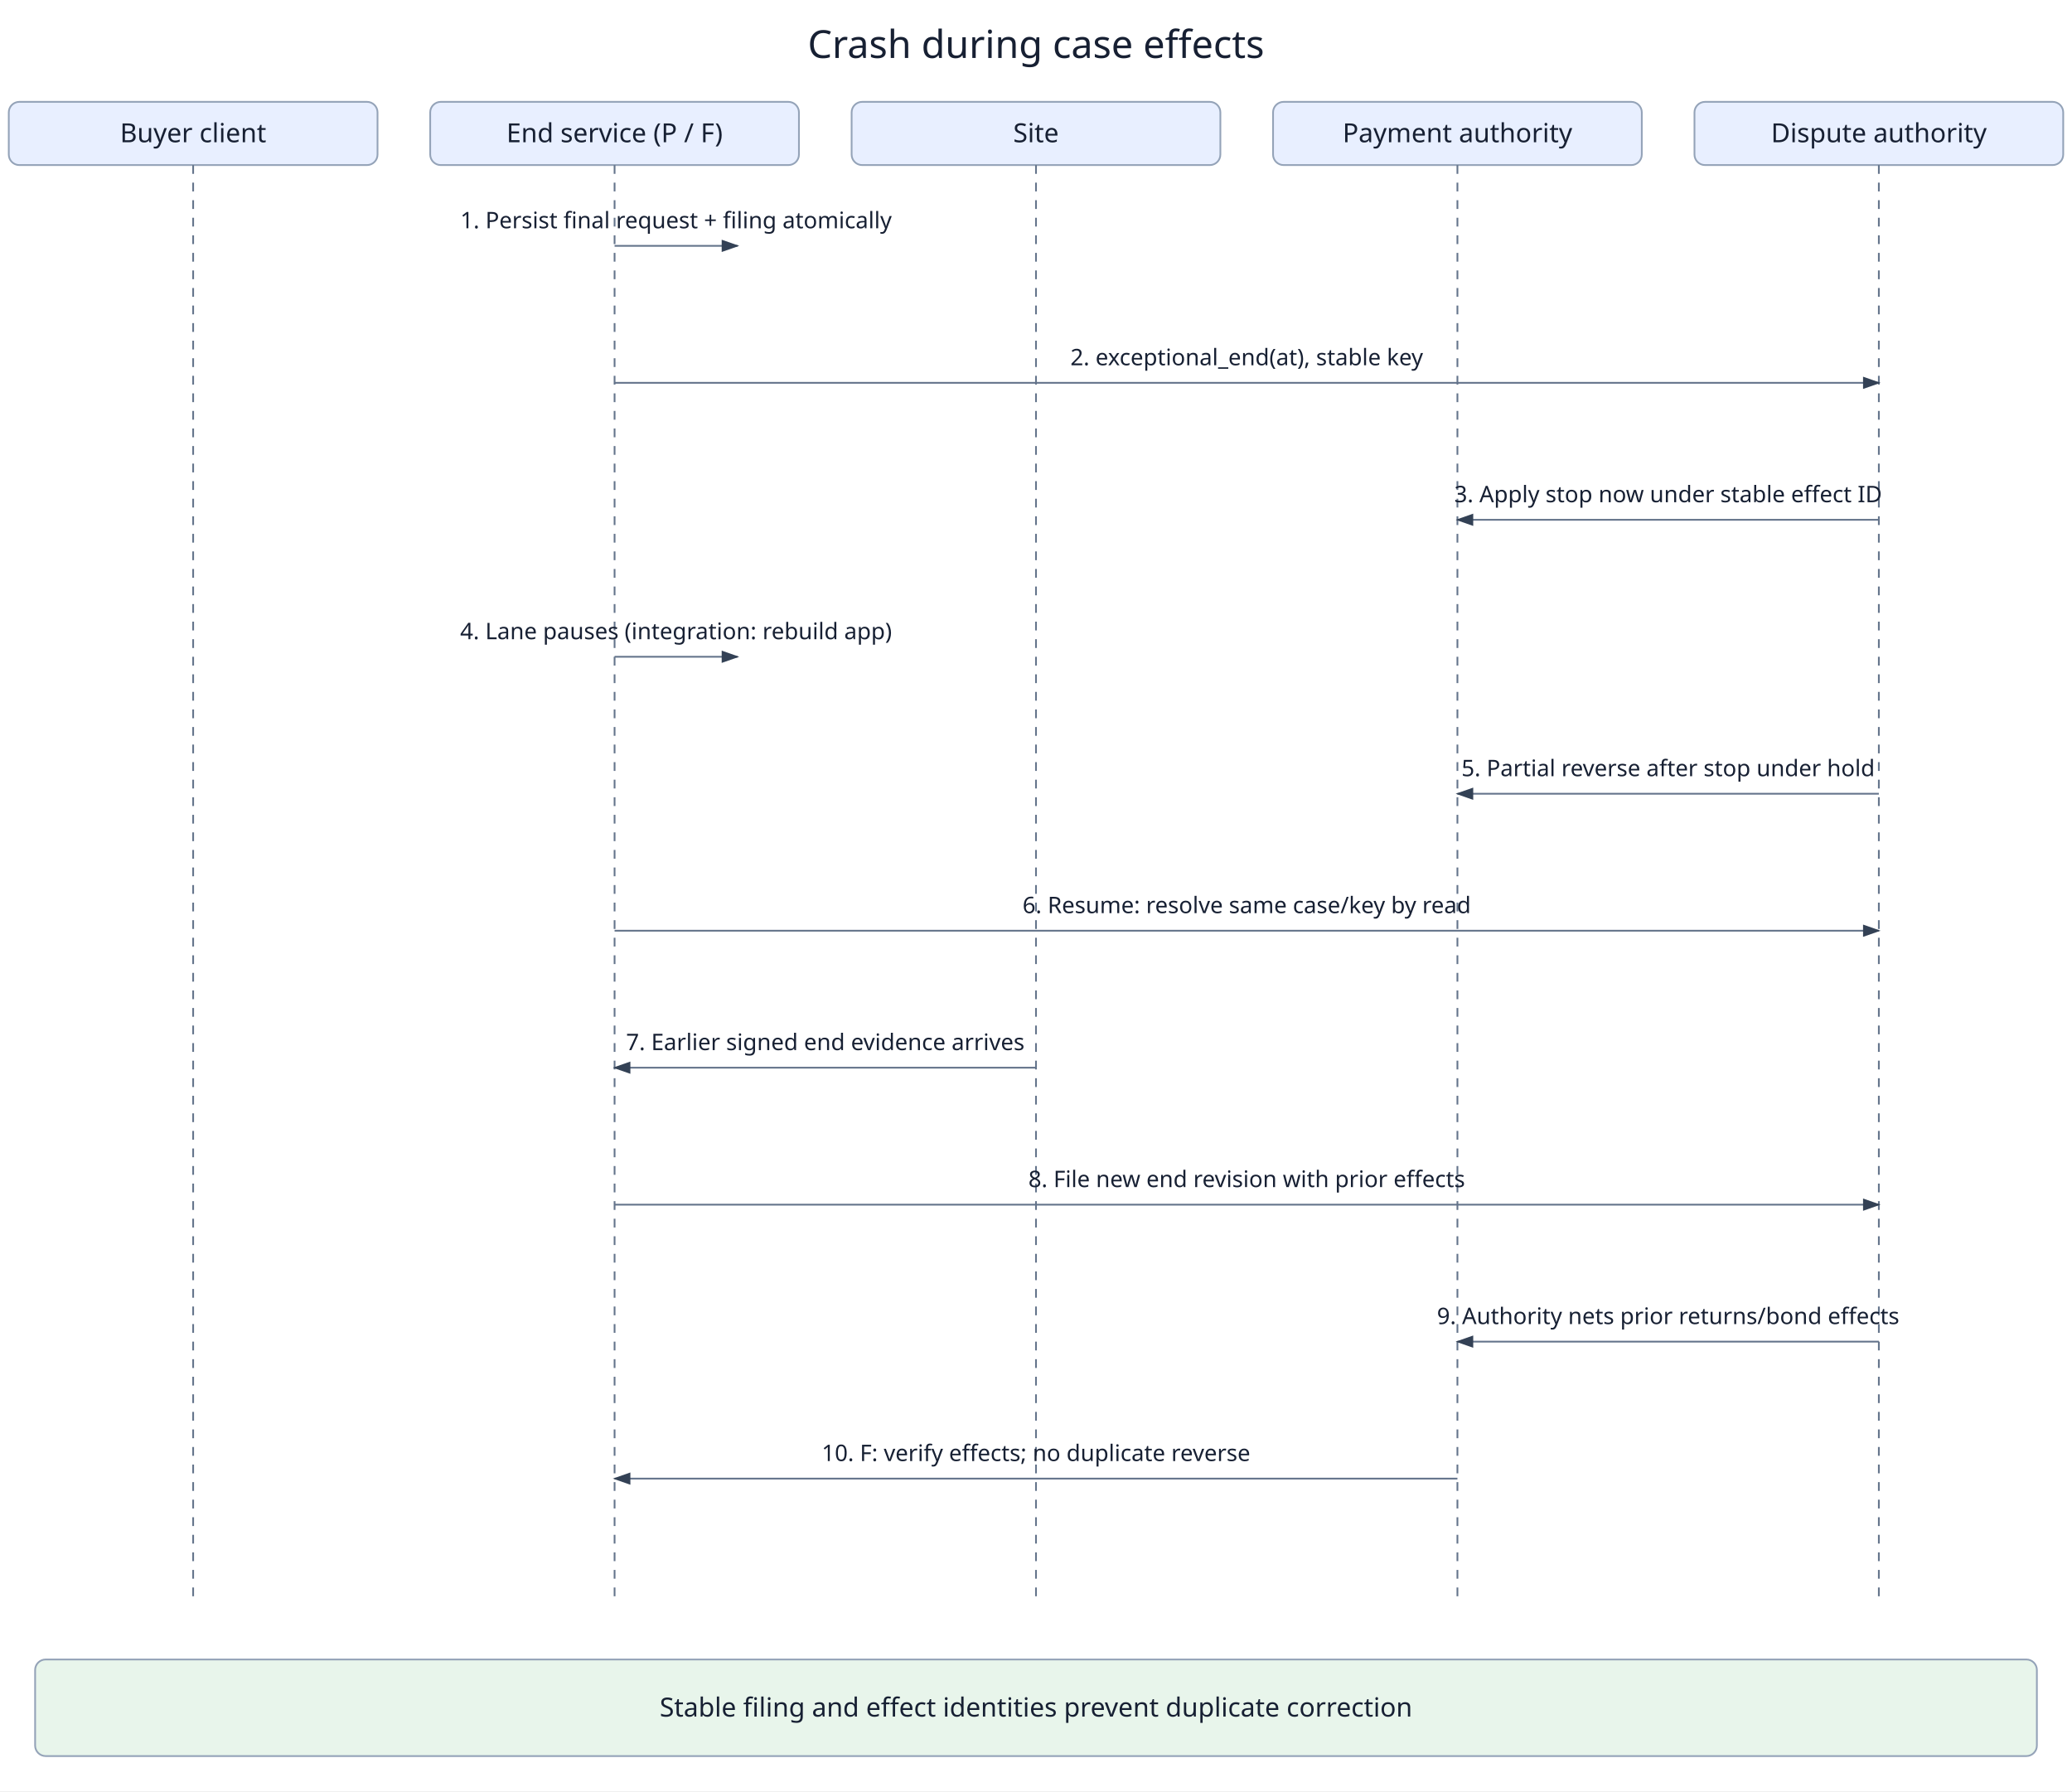
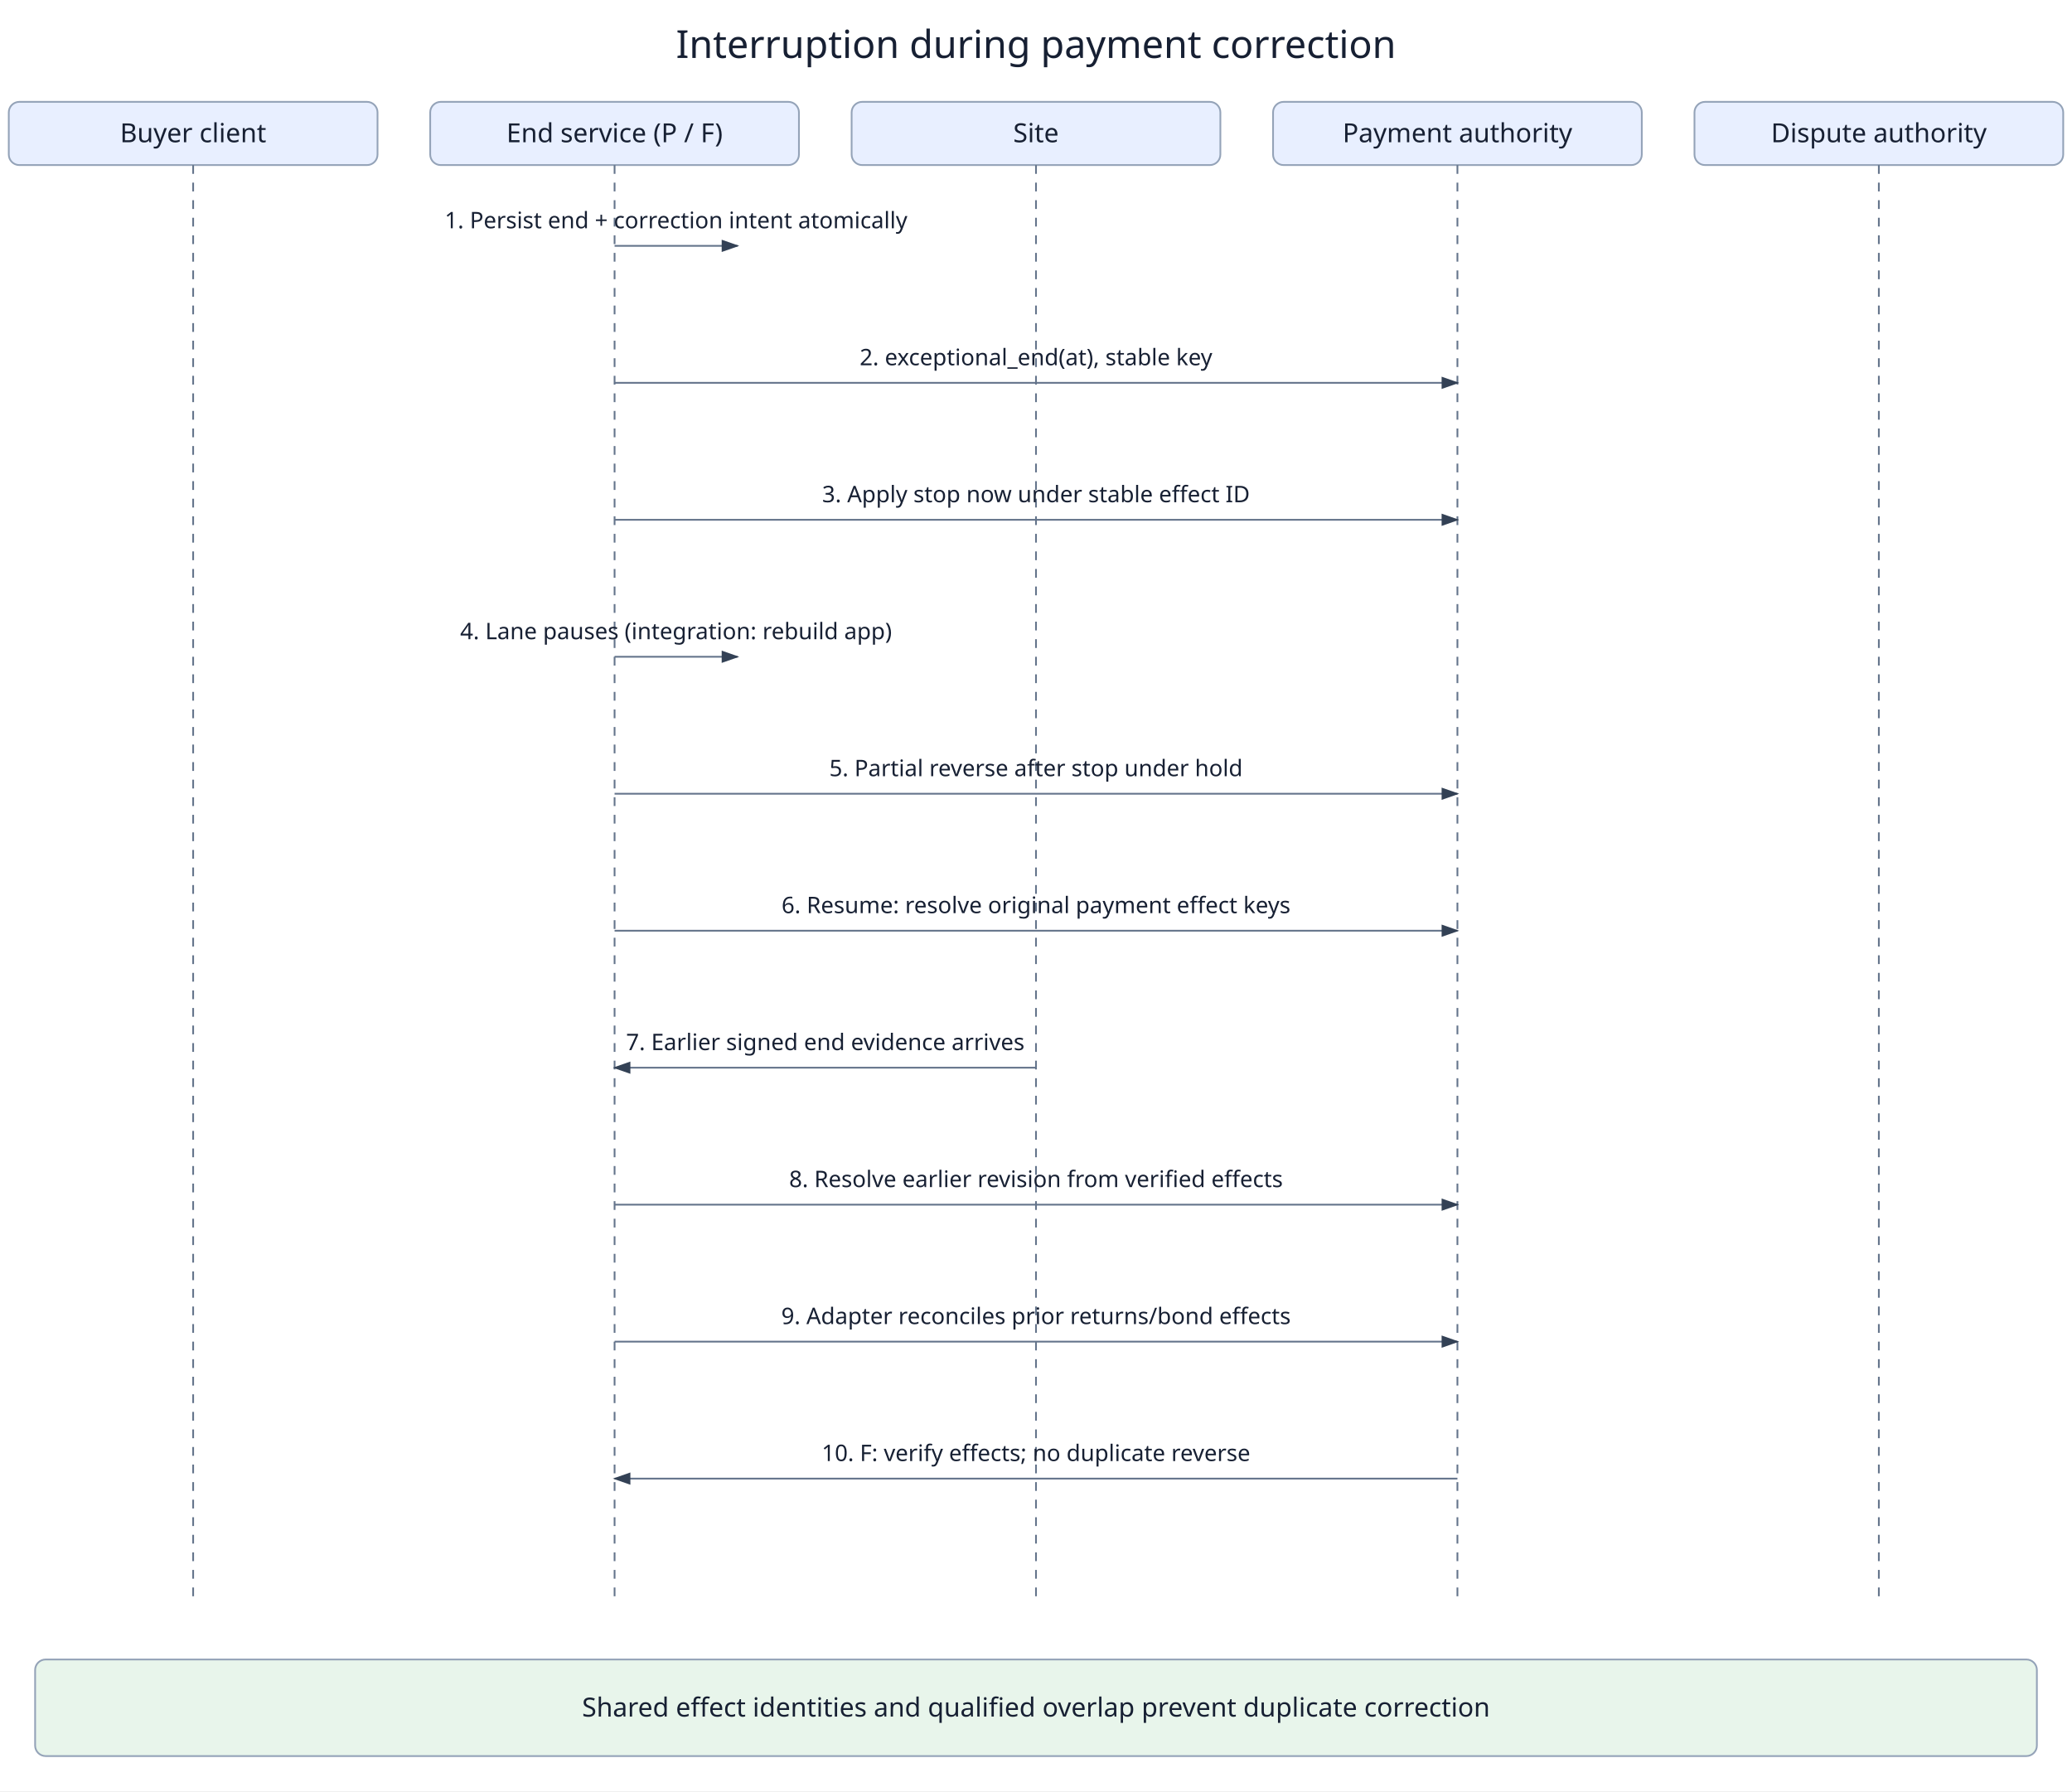
- <svg xmlns="http://www.w3.org/2000/svg" width="1180" height="1020" viewBox="0 0 1180 1020" content="&lt;mxfile host=&quot;app.diagrams.net&quot;&gt;&lt;diagram name=&quot;Crash during case effects&quot; id=&quot;03-crash-during-case-effects&quot;&gt;&lt;mxGraphModel pageWidth=&quot;1180&quot; pageHeight=&quot;1020&quot;&gt;&lt;root&gt;&lt;mxCell id=&quot;0&quot; /&gt;&lt;mxCell id=&quot;1&quot; parent=&quot;0&quot; /&gt;&lt;mxCell id=&quot;title&quot; value=&quot;Crash during case effects&quot; style=&quot;text;fontSize=22;align=center;&quot; vertex=&quot;1&quot; parent=&quot;1&quot;&gt;&lt;mxGeometry x=&quot;20&quot; y=&quot;10&quot; width=&quot;1140&quot; height=&quot;36&quot; as=&quot;geometry&quot; /&gt;&lt;/mxCell&gt;&lt;mxCell id=&quot;head0&quot; value=&quot;Buyer client&quot; style=&quot;rounded=1;fillColor=#e8efff;fontSize=15;&quot; vertex=&quot;1&quot; parent=&quot;1&quot;&gt;&lt;mxGeometry x=&quot;5&quot; y=&quot;58&quot; width=&quot;210&quot; height=&quot;36&quot; as=&quot;geometry&quot; /&gt;&lt;/mxCell&gt;&lt;mxCell id=&quot;line0&quot; style=&quot;dashed=1;endArrow=none;strokeColor=#94a3b8;&quot; edge=&quot;1&quot; parent=&quot;1&quot;&gt;&lt;mxGeometry relative=&quot;1&quot; as=&quot;geometry&quot;&gt;&lt;mxPoint x=&quot;110&quot; y=&quot;94&quot; as=&quot;sourcePoint&quot; /&gt;&lt;mxPoint x=&quot;110&quot; y=&quot;910&quot; as=&quot;targetPoint&quot; /&gt;&lt;/mxGeometry&gt;&lt;/mxCell&gt;&lt;mxCell id=&quot;head1&quot; value=&quot;End service (P / F)&quot; style=&quot;rounded=1;fillColor=#e8efff;fontSize=15;&quot; vertex=&quot;1&quot; parent=&quot;1&quot;&gt;&lt;mxGeometry x=&quot;245&quot; y=&quot;58&quot; width=&quot;210&quot; height=&quot;36&quot; as=&quot;geometry&quot; /&gt;&lt;/mxCell&gt;&lt;mxCell id=&quot;line1&quot; style=&quot;dashed=1;endArrow=none;strokeColor=#94a3b8;&quot; edge=&quot;1&quot; parent=&quot;1&quot;&gt;&lt;mxGeometry relative=&quot;1&quot; as=&quot;geometry&quot;&gt;&lt;mxPoint x=&quot;350&quot; y=&quot;94&quot; as=&quot;sourcePoint&quot; /&gt;&lt;mxPoint x=&quot;350&quot; y=&quot;910&quot; as=&quot;targetPoint&quot; /&gt;&lt;/mxGeometry&gt;&lt;/mxCell&gt;&lt;mxCell id=&quot;head2&quot; value=&quot;Site&quot; style=&quot;rounded=1;fillColor=#e8efff;fontSize=15;&quot; vertex=&quot;1&quot; parent=&quot;1&quot;&gt;&lt;mxGeometry x=&quot;485&quot; y=&quot;58&quot; width=&quot;210&quot; height=&quot;36&quot; as=&quot;geometry&quot; /&gt;&lt;/mxCell&gt;&lt;mxCell id=&quot;line2&quot; style=&quot;dashed=1;endArrow=none;strokeColor=#94a3b8;&quot; edge=&quot;1&quot; parent=&quot;1&quot;&gt;&lt;mxGeometry relative=&quot;1&quot; as=&quot;geometry&quot;&gt;&lt;mxPoint x=&quot;590&quot; y=&quot;94&quot; as=&quot;sourcePoint&quot; /&gt;&lt;mxPoint x=&quot;590&quot; y=&quot;910&quot; as=&quot;targetPoint&quot; /&gt;&lt;/mxGeometry&gt;&lt;/mxCell&gt;&lt;mxCell id=&quot;head3&quot; value=&quot;Payment authority&quot; style=&quot;rounded=1;fillColor=#e8efff;fontSize=15;&quot; vertex=&quot;1&quot; parent=&quot;1&quot;&gt;&lt;mxGeometry x=&quot;725&quot; y=&quot;58&quot; width=&quot;210&quot; height=&quot;36&quot; as=&quot;geometry&quot; /&gt;&lt;/mxCell&gt;&lt;mxCell id=&quot;line3&quot; style=&quot;dashed=1;endArrow=none;strokeColor=#94a3b8;&quot; edge=&quot;1&quot; parent=&quot;1&quot;&gt;&lt;mxGeometry relative=&quot;1&quot; as=&quot;geometry&quot;&gt;&lt;mxPoint x=&quot;830&quot; y=&quot;94&quot; as=&quot;sourcePoint&quot; /&gt;&lt;mxPoint x=&quot;830&quot; y=&quot;910&quot; as=&quot;targetPoint&quot; /&gt;&lt;/mxGeometry&gt;&lt;/mxCell&gt;&lt;mxCell id=&quot;head4&quot; value=&quot;Dispute authority&quot; style=&quot;rounded=1;fillColor=#e8efff;fontSize=15;&quot; vertex=&quot;1&quot; parent=&quot;1&quot;&gt;&lt;mxGeometry x=&quot;965&quot; y=&quot;58&quot; width=&quot;210&quot; height=&quot;36&quot; as=&quot;geometry&quot; /&gt;&lt;/mxCell&gt;&lt;mxCell id=&quot;line4&quot; style=&quot;dashed=1;endArrow=none;strokeColor=#94a3b8;&quot; edge=&quot;1&quot; parent=&quot;1&quot;&gt;&lt;mxGeometry relative=&quot;1&quot; as=&quot;geometry&quot;&gt;&lt;mxPoint x=&quot;1070&quot; y=&quot;94&quot; as=&quot;sourcePoint&quot; /&gt;&lt;mxPoint x=&quot;1070&quot; y=&quot;910&quot; as=&quot;targetPoint&quot; /&gt;&lt;/mxGeometry&gt;&lt;/mxCell&gt;&lt;mxCell id=&quot;edge0&quot; value=&quot;1. Persist final request + filing atomically&quot; style=&quot;endArrow=block;fontSize=13;labelBackgroundColor=#ffffff;&quot; edge=&quot;1&quot; parent=&quot;1&quot;&gt;&lt;mxGeometry relative=&quot;1&quot; as=&quot;geometry&quot;&gt;&lt;mxPoint x=&quot;350&quot; y=&quot;140&quot; as=&quot;sourcePoint&quot; /&gt;&lt;mxPoint x=&quot;420&quot; y=&quot;140&quot; as=&quot;targetPoint&quot; /&gt;&lt;/mxGeometry&gt;&lt;/mxCell&gt;&lt;mxCell id=&quot;edge1&quot; value=&quot;2. exceptional_end(at), stable key&quot; style=&quot;endArrow=block;fontSize=13;labelBackgroundColor=#ffffff;&quot; edge=&quot;1&quot; parent=&quot;1&quot;&gt;&lt;mxGeometry relative=&quot;1&quot; as=&quot;geometry&quot;&gt;&lt;mxPoint x=&quot;350&quot; y=&quot;218&quot; as=&quot;sourcePoint&quot; /&gt;&lt;mxPoint x=&quot;1070&quot; y=&quot;218&quot; as=&quot;targetPoint&quot; /&gt;&lt;/mxGeometry&gt;&lt;/mxCell&gt;&lt;mxCell id=&quot;edge2&quot; value=&quot;3. Apply stop now under stable effect ID&quot; style=&quot;endArrow=block;fontSize=13;labelBackgroundColor=#ffffff;&quot; edge=&quot;1&quot; parent=&quot;1&quot;&gt;&lt;mxGeometry relative=&quot;1&quot; as=&quot;geometry&quot;&gt;&lt;mxPoint x=&quot;1070&quot; y=&quot;296&quot; as=&quot;sourcePoint&quot; /&gt;&lt;mxPoint x=&quot;830&quot; y=&quot;296&quot; as=&quot;targetPoint&quot; /&gt;&lt;/mxGeometry&gt;&lt;/mxCell&gt;&lt;mxCell id=&quot;edge3&quot; value=&quot;4. Lane pauses (integration: rebuild app)&quot; style=&quot;endArrow=block;fontSize=13;labelBackgroundColor=#ffffff;&quot; edge=&quot;1&quot; parent=&quot;1&quot;&gt;&lt;mxGeometry relative=&quot;1&quot; as=&quot;geometry&quot;&gt;&lt;mxPoint x=&quot;350&quot; y=&quot;374&quot; as=&quot;sourcePoint&quot; /&gt;&lt;mxPoint x=&quot;420&quot; y=&quot;374&quot; as=&quot;targetPoint&quot; /&gt;&lt;/mxGeometry&gt;&lt;/mxCell&gt;&lt;mxCell id=&quot;edge4&quot; value=&quot;5. Partial reverse after stop under hold&quot; style=&quot;endArrow=block;fontSize=13;labelBackgroundColor=#ffffff;&quot; edge=&quot;1&quot; parent=&quot;1&quot;&gt;&lt;mxGeometry relative=&quot;1&quot; as=&quot;geometry&quot;&gt;&lt;mxPoint x=&quot;1070&quot; y=&quot;452&quot; as=&quot;sourcePoint&quot; /&gt;&lt;mxPoint x=&quot;830&quot; y=&quot;452&quot; as=&quot;targetPoint&quot; /&gt;&lt;/mxGeometry&gt;&lt;/mxCell&gt;&lt;mxCell id=&quot;edge5&quot; value=&quot;6. Resume: resolve same case/key by read&quot; style=&quot;endArrow=block;fontSize=13;labelBackgroundColor=#ffffff;&quot; edge=&quot;1&quot; parent=&quot;1&quot;&gt;&lt;mxGeometry relative=&quot;1&quot; as=&quot;geometry&quot;&gt;&lt;mxPoint x=&quot;350&quot; y=&quot;530&quot; as=&quot;sourcePoint&quot; /&gt;&lt;mxPoint x=&quot;1070&quot; y=&quot;530&quot; as=&quot;targetPoint&quot; /&gt;&lt;/mxGeometry&gt;&lt;/mxCell&gt;&lt;mxCell id=&quot;edge6&quot; value=&quot;7. Earlier signed end evidence arrives&quot; style=&quot;endArrow=block;fontSize=13;labelBackgroundColor=#ffffff;&quot; edge=&quot;1&quot; parent=&quot;1&quot;&gt;&lt;mxGeometry relative=&quot;1&quot; as=&quot;geometry&quot;&gt;&lt;mxPoint x=&quot;590&quot; y=&quot;608&quot; as=&quot;sourcePoint&quot; /&gt;&lt;mxPoint x=&quot;350&quot; y=&quot;608&quot; as=&quot;targetPoint&quot; /&gt;&lt;/mxGeometry&gt;&lt;/mxCell&gt;&lt;mxCell id=&quot;edge7&quot; value=&quot;8. File new end revision with prior effects&quot; style=&quot;endArrow=block;fontSize=13;labelBackgroundColor=#ffffff;&quot; edge=&quot;1&quot; parent=&quot;1&quot;&gt;&lt;mxGeometry relative=&quot;1&quot; as=&quot;geometry&quot;&gt;&lt;mxPoint x=&quot;350&quot; y=&quot;686&quot; as=&quot;sourcePoint&quot; /&gt;&lt;mxPoint x=&quot;1070&quot; y=&quot;686&quot; as=&quot;targetPoint&quot; /&gt;&lt;/mxGeometry&gt;&lt;/mxCell&gt;&lt;mxCell id=&quot;edge8&quot; value=&quot;9. Authority nets prior returns/bond effects&quot; style=&quot;endArrow=block;fontSize=13;labelBackgroundColor=#ffffff;&quot; edge=&quot;1&quot; parent=&quot;1&quot;&gt;&lt;mxGeometry relative=&quot;1&quot; as=&quot;geometry&quot;&gt;&lt;mxPoint x=&quot;1070&quot; y=&quot;764&quot; as=&quot;sourcePoint&quot; /&gt;&lt;mxPoint x=&quot;830&quot; y=&quot;764&quot; as=&quot;targetPoint&quot; /&gt;&lt;/mxGeometry&gt;&lt;/mxCell&gt;&lt;mxCell id=&quot;edge9&quot; value=&quot;10. F: verify effects; no duplicate reverse&quot; style=&quot;endArrow=block;fontSize=13;labelBackgroundColor=#ffffff;&quot; edge=&quot;1&quot; parent=&quot;1&quot;&gt;&lt;mxGeometry relative=&quot;1&quot; as=&quot;geometry&quot;&gt;&lt;mxPoint x=&quot;830&quot; y=&quot;842&quot; as=&quot;sourcePoint&quot; /&gt;&lt;mxPoint x=&quot;350&quot; y=&quot;842&quot; as=&quot;targetPoint&quot; /&gt;&lt;/mxGeometry&gt;&lt;/mxCell&gt;&lt;mxCell id=&quot;outcome&quot; value=&quot;Stable filing and effect identities prevent duplicate correction&quot; style=&quot;rounded=1;fillColor=#e8f5eb;fontSize=15;&quot; vertex=&quot;1&quot; parent=&quot;1&quot;&gt;&lt;mxGeometry x=&quot;20&quot; y=&quot;945&quot; width=&quot;1140&quot; height=&quot;55&quot; as=&quot;geometry&quot; /&gt;&lt;/mxCell&gt;&lt;/root&gt;&lt;/mxGraphModel&gt;&lt;/diagram&gt;&lt;/mxfile&gt;">
+ <svg xmlns="http://www.w3.org/2000/svg" width="1180" height="1020" viewBox="0 0 1180 1020" content="&lt;mxfile host=&quot;app.diagrams.net&quot;&gt;&lt;diagram name=&quot;Interruption during payment correction&quot; id=&quot;03-crash-during-case-effects&quot;&gt;&lt;mxGraphModel pageWidth=&quot;1180&quot; pageHeight=&quot;1020&quot;&gt;&lt;root&gt;&lt;mxCell id=&quot;0&quot; /&gt;&lt;mxCell id=&quot;1&quot; parent=&quot;0&quot; /&gt;&lt;mxCell id=&quot;title&quot; value=&quot;Interruption during payment correction&quot; style=&quot;text;fontSize=22;align=center;&quot; vertex=&quot;1&quot; parent=&quot;1&quot;&gt;&lt;mxGeometry x=&quot;20&quot; y=&quot;10&quot; width=&quot;1140&quot; height=&quot;36&quot; as=&quot;geometry&quot; /&gt;&lt;/mxCell&gt;&lt;mxCell id=&quot;head0&quot; value=&quot;Buyer client&quot; style=&quot;rounded=1;fillColor=#e8efff;fontSize=15;&quot; vertex=&quot;1&quot; parent=&quot;1&quot;&gt;&lt;mxGeometry x=&quot;5&quot; y=&quot;58&quot; width=&quot;210&quot; height=&quot;36&quot; as=&quot;geometry&quot; /&gt;&lt;/mxCell&gt;&lt;mxCell id=&quot;line0&quot; style=&quot;dashed=1;endArrow=none;strokeColor=#94a3b8;&quot; edge=&quot;1&quot; parent=&quot;1&quot;&gt;&lt;mxGeometry relative=&quot;1&quot; as=&quot;geometry&quot;&gt;&lt;mxPoint x=&quot;110&quot; y=&quot;94&quot; as=&quot;sourcePoint&quot; /&gt;&lt;mxPoint x=&quot;110&quot; y=&quot;910&quot; as=&quot;targetPoint&quot; /&gt;&lt;/mxGeometry&gt;&lt;/mxCell&gt;&lt;mxCell id=&quot;head1&quot; value=&quot;End service (P / F)&quot; style=&quot;rounded=1;fillColor=#e8efff;fontSize=15;&quot; vertex=&quot;1&quot; parent=&quot;1&quot;&gt;&lt;mxGeometry x=&quot;245&quot; y=&quot;58&quot; width=&quot;210&quot; height=&quot;36&quot; as=&quot;geometry&quot; /&gt;&lt;/mxCell&gt;&lt;mxCell id=&quot;line1&quot; style=&quot;dashed=1;endArrow=none;strokeColor=#94a3b8;&quot; edge=&quot;1&quot; parent=&quot;1&quot;&gt;&lt;mxGeometry relative=&quot;1&quot; as=&quot;geometry&quot;&gt;&lt;mxPoint x=&quot;350&quot; y=&quot;94&quot; as=&quot;sourcePoint&quot; /&gt;&lt;mxPoint x=&quot;350&quot; y=&quot;910&quot; as=&quot;targetPoint&quot; /&gt;&lt;/mxGeometry&gt;&lt;/mxCell&gt;&lt;mxCell id=&quot;head2&quot; value=&quot;Site&quot; style=&quot;rounded=1;fillColor=#e8efff;fontSize=15;&quot; vertex=&quot;1&quot; parent=&quot;1&quot;&gt;&lt;mxGeometry x=&quot;485&quot; y=&quot;58&quot; width=&quot;210&quot; height=&quot;36&quot; as=&quot;geometry&quot; /&gt;&lt;/mxCell&gt;&lt;mxCell id=&quot;line2&quot; style=&quot;dashed=1;endArrow=none;strokeColor=#94a3b8;&quot; edge=&quot;1&quot; parent=&quot;1&quot;&gt;&lt;mxGeometry relative=&quot;1&quot; as=&quot;geometry&quot;&gt;&lt;mxPoint x=&quot;590&quot; y=&quot;94&quot; as=&quot;sourcePoint&quot; /&gt;&lt;mxPoint x=&quot;590&quot; y=&quot;910&quot; as=&quot;targetPoint&quot; /&gt;&lt;/mxGeometry&gt;&lt;/mxCell&gt;&lt;mxCell id=&quot;head3&quot; value=&quot;Payment authority&quot; style=&quot;rounded=1;fillColor=#e8efff;fontSize=15;&quot; vertex=&quot;1&quot; parent=&quot;1&quot;&gt;&lt;mxGeometry x=&quot;725&quot; y=&quot;58&quot; width=&quot;210&quot; height=&quot;36&quot; as=&quot;geometry&quot; /&gt;&lt;/mxCell&gt;&lt;mxCell id=&quot;line3&quot; style=&quot;dashed=1;endArrow=none;strokeColor=#94a3b8;&quot; edge=&quot;1&quot; parent=&quot;1&quot;&gt;&lt;mxGeometry relative=&quot;1&quot; as=&quot;geometry&quot;&gt;&lt;mxPoint x=&quot;830&quot; y=&quot;94&quot; as=&quot;sourcePoint&quot; /&gt;&lt;mxPoint x=&quot;830&quot; y=&quot;910&quot; as=&quot;targetPoint&quot; /&gt;&lt;/mxGeometry&gt;&lt;/mxCell&gt;&lt;mxCell id=&quot;head4&quot; value=&quot;Dispute authority&quot; style=&quot;rounded=1;fillColor=#e8efff;fontSize=15;&quot; vertex=&quot;1&quot; parent=&quot;1&quot;&gt;&lt;mxGeometry x=&quot;965&quot; y=&quot;58&quot; width=&quot;210&quot; height=&quot;36&quot; as=&quot;geometry&quot; /&gt;&lt;/mxCell&gt;&lt;mxCell id=&quot;line4&quot; style=&quot;dashed=1;endArrow=none;strokeColor=#94a3b8;&quot; edge=&quot;1&quot; parent=&quot;1&quot;&gt;&lt;mxGeometry relative=&quot;1&quot; as=&quot;geometry&quot;&gt;&lt;mxPoint x=&quot;1070&quot; y=&quot;94&quot; as=&quot;sourcePoint&quot; /&gt;&lt;mxPoint x=&quot;1070&quot; y=&quot;910&quot; as=&quot;targetPoint&quot; /&gt;&lt;/mxGeometry&gt;&lt;/mxCell&gt;&lt;mxCell id=&quot;edge0&quot; value=&quot;1. Persist end + correction intent atomically&quot; style=&quot;endArrow=block;fontSize=13;labelBackgroundColor=#ffffff;&quot; edge=&quot;1&quot; parent=&quot;1&quot;&gt;&lt;mxGeometry relative=&quot;1&quot; as=&quot;geometry&quot;&gt;&lt;mxPoint x=&quot;350&quot; y=&quot;140&quot; as=&quot;sourcePoint&quot; /&gt;&lt;mxPoint x=&quot;420&quot; y=&quot;140&quot; as=&quot;targetPoint&quot; /&gt;&lt;/mxGeometry&gt;&lt;/mxCell&gt;&lt;mxCell id=&quot;edge1&quot; value=&quot;2. exceptional_end(at), stable key&quot; style=&quot;endArrow=block;fontSize=13;labelBackgroundColor=#ffffff;&quot; edge=&quot;1&quot; parent=&quot;1&quot;&gt;&lt;mxGeometry relative=&quot;1&quot; as=&quot;geometry&quot;&gt;&lt;mxPoint x=&quot;350&quot; y=&quot;218&quot; as=&quot;sourcePoint&quot; /&gt;&lt;mxPoint x=&quot;830&quot; y=&quot;218&quot; as=&quot;targetPoint&quot; /&gt;&lt;/mxGeometry&gt;&lt;/mxCell&gt;&lt;mxCell id=&quot;edge2&quot; value=&quot;3. Apply stop now under stable effect ID&quot; style=&quot;endArrow=block;fontSize=13;labelBackgroundColor=#ffffff;&quot; edge=&quot;1&quot; parent=&quot;1&quot;&gt;&lt;mxGeometry relative=&quot;1&quot; as=&quot;geometry&quot;&gt;&lt;mxPoint x=&quot;350&quot; y=&quot;296&quot; as=&quot;sourcePoint&quot; /&gt;&lt;mxPoint x=&quot;830&quot; y=&quot;296&quot; as=&quot;targetPoint&quot; /&gt;&lt;/mxGeometry&gt;&lt;/mxCell&gt;&lt;mxCell id=&quot;edge3&quot; value=&quot;4. Lane pauses (integration: rebuild app)&quot; style=&quot;endArrow=block;fontSize=13;labelBackgroundColor=#ffffff;&quot; edge=&quot;1&quot; parent=&quot;1&quot;&gt;&lt;mxGeometry relative=&quot;1&quot; as=&quot;geometry&quot;&gt;&lt;mxPoint x=&quot;350&quot; y=&quot;374&quot; as=&quot;sourcePoint&quot; /&gt;&lt;mxPoint x=&quot;420&quot; y=&quot;374&quot; as=&quot;targetPoint&quot; /&gt;&lt;/mxGeometry&gt;&lt;/mxCell&gt;&lt;mxCell id=&quot;edge4&quot; value=&quot;5. Partial reverse after stop under hold&quot; style=&quot;endArrow=block;fontSize=13;labelBackgroundColor=#ffffff;&quot; edge=&quot;1&quot; parent=&quot;1&quot;&gt;&lt;mxGeometry relative=&quot;1&quot; as=&quot;geometry&quot;&gt;&lt;mxPoint x=&quot;350&quot; y=&quot;452&quot; as=&quot;sourcePoint&quot; /&gt;&lt;mxPoint x=&quot;830&quot; y=&quot;452&quot; as=&quot;targetPoint&quot; /&gt;&lt;/mxGeometry&gt;&lt;/mxCell&gt;&lt;mxCell id=&quot;edge5&quot; value=&quot;6. Resume: resolve original payment effect keys&quot; style=&quot;endArrow=block;fontSize=13;labelBackgroundColor=#ffffff;&quot; edge=&quot;1&quot; parent=&quot;1&quot;&gt;&lt;mxGeometry relative=&quot;1&quot; as=&quot;geometry&quot;&gt;&lt;mxPoint x=&quot;350&quot; y=&quot;530&quot; as=&quot;sourcePoint&quot; /&gt;&lt;mxPoint x=&quot;830&quot; y=&quot;530&quot; as=&quot;targetPoint&quot; /&gt;&lt;/mxGeometry&gt;&lt;/mxCell&gt;&lt;mxCell id=&quot;edge6&quot; value=&quot;7. Earlier signed end evidence arrives&quot; style=&quot;endArrow=block;fontSize=13;labelBackgroundColor=#ffffff;&quot; edge=&quot;1&quot; parent=&quot;1&quot;&gt;&lt;mxGeometry relative=&quot;1&quot; as=&quot;geometry&quot;&gt;&lt;mxPoint x=&quot;590&quot; y=&quot;608&quot; as=&quot;sourcePoint&quot; /&gt;&lt;mxPoint x=&quot;350&quot; y=&quot;608&quot; as=&quot;targetPoint&quot; /&gt;&lt;/mxGeometry&gt;&lt;/mxCell&gt;&lt;mxCell id=&quot;edge7&quot; value=&quot;8. Resolve earlier revision from verified effects&quot; style=&quot;endArrow=block;fontSize=13;labelBackgroundColor=#ffffff;&quot; edge=&quot;1&quot; parent=&quot;1&quot;&gt;&lt;mxGeometry relative=&quot;1&quot; as=&quot;geometry&quot;&gt;&lt;mxPoint x=&quot;350&quot; y=&quot;686&quot; as=&quot;sourcePoint&quot; /&gt;&lt;mxPoint x=&quot;830&quot; y=&quot;686&quot; as=&quot;targetPoint&quot; /&gt;&lt;/mxGeometry&gt;&lt;/mxCell&gt;&lt;mxCell id=&quot;edge8&quot; value=&quot;9. Adapter reconciles prior returns/bond effects&quot; style=&quot;endArrow=block;fontSize=13;labelBackgroundColor=#ffffff;&quot; edge=&quot;1&quot; parent=&quot;1&quot;&gt;&lt;mxGeometry relative=&quot;1&quot; as=&quot;geometry&quot;&gt;&lt;mxPoint x=&quot;350&quot; y=&quot;764&quot; as=&quot;sourcePoint&quot; /&gt;&lt;mxPoint x=&quot;830&quot; y=&quot;764&quot; as=&quot;targetPoint&quot; /&gt;&lt;/mxGeometry&gt;&lt;/mxCell&gt;&lt;mxCell id=&quot;edge9&quot; value=&quot;10. F: verify effects; no duplicate reverse&quot; style=&quot;endArrow=block;fontSize=13;labelBackgroundColor=#ffffff;&quot; edge=&quot;1&quot; parent=&quot;1&quot;&gt;&lt;mxGeometry relative=&quot;1&quot; as=&quot;geometry&quot;&gt;&lt;mxPoint x=&quot;830&quot; y=&quot;842&quot; as=&quot;sourcePoint&quot; /&gt;&lt;mxPoint x=&quot;350&quot; y=&quot;842&quot; as=&quot;targetPoint&quot; /&gt;&lt;/mxGeometry&gt;&lt;/mxCell&gt;&lt;mxCell id=&quot;outcome&quot; value=&quot;Shared effect identities and qualified overlap prevent duplicate correction&quot; style=&quot;rounded=1;fillColor=#e8f5eb;fontSize=15;&quot; vertex=&quot;1&quot; parent=&quot;1&quot;&gt;&lt;mxGeometry x=&quot;20&quot; y=&quot;945&quot; width=&quot;1140&quot; height=&quot;55&quot; as=&quot;geometry&quot; /&gt;&lt;/mxCell&gt;&lt;/root&gt;&lt;/mxGraphModel&gt;&lt;/diagram&gt;&lt;/mxfile&gt;">
  <defs>
    <marker id="arrow" markerWidth="10" markerHeight="7" refX="9" refY="3.5" orient="auto">
      <polygon points="0 0, 10 3.5, 0 7" fill="#334155" />
    </marker>
  </defs>
  <rect width="100%" height="100%" fill="white" />
-   <text x="590.0" y="33.0" text-anchor="middle" font-family="sans-serif" font-size="22" fill="#172033">Crash during case effects</text>
+   <text x="590.0" y="33.0" text-anchor="middle" font-family="sans-serif" font-size="22" fill="#172033">Interruption during payment correction</text>
  <rect x="5.0" y="58.0" width="210.0" height="36.0" rx="6" fill="#e8efff" stroke="#94a3b8" />
  <text x="110.0" y="81.0" text-anchor="middle" font-family="sans-serif" font-size="15" fill="#172033">Buyer client</text>
  <line x1="110" y1="94" x2="110" y2="910" stroke="#64748b" stroke-dasharray="5 5" />
  <rect x="245.0" y="58.0" width="210.0" height="36.0" rx="6" fill="#e8efff" stroke="#94a3b8" />
  <text x="350.0" y="81.0" text-anchor="middle" font-family="sans-serif" font-size="15" fill="#172033">End service (P / F)</text>
  <line x1="350" y1="94" x2="350" y2="910" stroke="#64748b" stroke-dasharray="5 5" />
  <rect x="485.0" y="58.0" width="210.0" height="36.0" rx="6" fill="#e8efff" stroke="#94a3b8" />
  <text x="590.0" y="81.0" text-anchor="middle" font-family="sans-serif" font-size="15" fill="#172033">Site</text>
  <line x1="590" y1="94" x2="590" y2="910" stroke="#64748b" stroke-dasharray="5 5" />
  <rect x="725.0" y="58.0" width="210.0" height="36.0" rx="6" fill="#e8efff" stroke="#94a3b8" />
  <text x="830.0" y="81.0" text-anchor="middle" font-family="sans-serif" font-size="15" fill="#172033">Payment authority</text>
  <line x1="830" y1="94" x2="830" y2="910" stroke="#64748b" stroke-dasharray="5 5" />
  <rect x="965.0" y="58.0" width="210.0" height="36.0" rx="6" fill="#e8efff" stroke="#94a3b8" />
  <text x="1070.0" y="81.0" text-anchor="middle" font-family="sans-serif" font-size="15" fill="#172033">Dispute authority</text>
  <line x1="1070" y1="94" x2="1070" y2="910" stroke="#64748b" stroke-dasharray="5 5" />
  <line x1="350" y1="140" x2="420" y2="140" stroke="#64748b" marker-end="url(#arrow)" />
-   <text x="385.0" y="130.0" text-anchor="middle" font-family="sans-serif" font-size="13" fill="#172033">1. Persist final request + filing atomically</text>
-   <line x1="350" y1="218" x2="1070" y2="218" stroke="#64748b" marker-end="url(#arrow)" />
-   <text x="710.0" y="208.0" text-anchor="middle" font-family="sans-serif" font-size="13" fill="#172033">2. exceptional_end(at), stable key</text>
-   <line x1="1070" y1="296" x2="830" y2="296" stroke="#64748b" marker-end="url(#arrow)" />
-   <text x="950.0" y="286.0" text-anchor="middle" font-family="sans-serif" font-size="13" fill="#172033">3. Apply stop now under stable effect ID</text>
+   <text x="385.0" y="130.0" text-anchor="middle" font-family="sans-serif" font-size="13" fill="#172033">1. Persist end + correction intent atomically</text>
+   <line x1="350" y1="218" x2="830" y2="218" stroke="#64748b" marker-end="url(#arrow)" />
+   <text x="590.0" y="208.0" text-anchor="middle" font-family="sans-serif" font-size="13" fill="#172033">2. exceptional_end(at), stable key</text>
+   <line x1="350" y1="296" x2="830" y2="296" stroke="#64748b" marker-end="url(#arrow)" />
+   <text x="590.0" y="286.0" text-anchor="middle" font-family="sans-serif" font-size="13" fill="#172033">3. Apply stop now under stable effect ID</text>
  <line x1="350" y1="374" x2="420" y2="374" stroke="#64748b" marker-end="url(#arrow)" />
  <text x="385.0" y="364.0" text-anchor="middle" font-family="sans-serif" font-size="13" fill="#172033">4. Lane pauses (integration: rebuild app)</text>
-   <line x1="1070" y1="452" x2="830" y2="452" stroke="#64748b" marker-end="url(#arrow)" />
-   <text x="950.0" y="442.0" text-anchor="middle" font-family="sans-serif" font-size="13" fill="#172033">5. Partial reverse after stop under hold</text>
-   <line x1="350" y1="530" x2="1070" y2="530" stroke="#64748b" marker-end="url(#arrow)" />
-   <text x="710.0" y="520.0" text-anchor="middle" font-family="sans-serif" font-size="13" fill="#172033">6. Resume: resolve same case/key by read</text>
+   <line x1="350" y1="452" x2="830" y2="452" stroke="#64748b" marker-end="url(#arrow)" />
+   <text x="590.0" y="442.0" text-anchor="middle" font-family="sans-serif" font-size="13" fill="#172033">5. Partial reverse after stop under hold</text>
+   <line x1="350" y1="530" x2="830" y2="530" stroke="#64748b" marker-end="url(#arrow)" />
+   <text x="590.0" y="520.0" text-anchor="middle" font-family="sans-serif" font-size="13" fill="#172033">6. Resume: resolve original payment effect keys</text>
  <line x1="590" y1="608" x2="350" y2="608" stroke="#64748b" marker-end="url(#arrow)" />
  <text x="470.0" y="598.0" text-anchor="middle" font-family="sans-serif" font-size="13" fill="#172033">7. Earlier signed end evidence arrives</text>
-   <line x1="350" y1="686" x2="1070" y2="686" stroke="#64748b" marker-end="url(#arrow)" />
-   <text x="710.0" y="676.0" text-anchor="middle" font-family="sans-serif" font-size="13" fill="#172033">8. File new end revision with prior effects</text>
-   <line x1="1070" y1="764" x2="830" y2="764" stroke="#64748b" marker-end="url(#arrow)" />
-   <text x="950.0" y="754.0" text-anchor="middle" font-family="sans-serif" font-size="13" fill="#172033">9. Authority nets prior returns/bond effects</text>
+   <line x1="350" y1="686" x2="830" y2="686" stroke="#64748b" marker-end="url(#arrow)" />
+   <text x="590.0" y="676.0" text-anchor="middle" font-family="sans-serif" font-size="13" fill="#172033">8. Resolve earlier revision from verified effects</text>
+   <line x1="350" y1="764" x2="830" y2="764" stroke="#64748b" marker-end="url(#arrow)" />
+   <text x="590.0" y="754.0" text-anchor="middle" font-family="sans-serif" font-size="13" fill="#172033">9. Adapter reconciles prior returns/bond effects</text>
  <line x1="830" y1="842" x2="350" y2="842" stroke="#64748b" marker-end="url(#arrow)" />
  <text x="590.0" y="832.0" text-anchor="middle" font-family="sans-serif" font-size="13" fill="#172033">10. F: verify effects; no duplicate reverse</text>
  <rect x="20.0" y="945.0" width="1140.0" height="55.0" rx="6" fill="#e8f5eb" stroke="#94a3b8" />
-   <text x="590.0" y="977.5" text-anchor="middle" font-family="sans-serif" font-size="15" fill="#172033">Stable filing and effect identities prevent duplicate correction</text>
+   <text x="590.0" y="977.5" text-anchor="middle" font-family="sans-serif" font-size="15" fill="#172033">Shared effect identities and qualified overlap prevent duplicate correction</text>
</svg>
